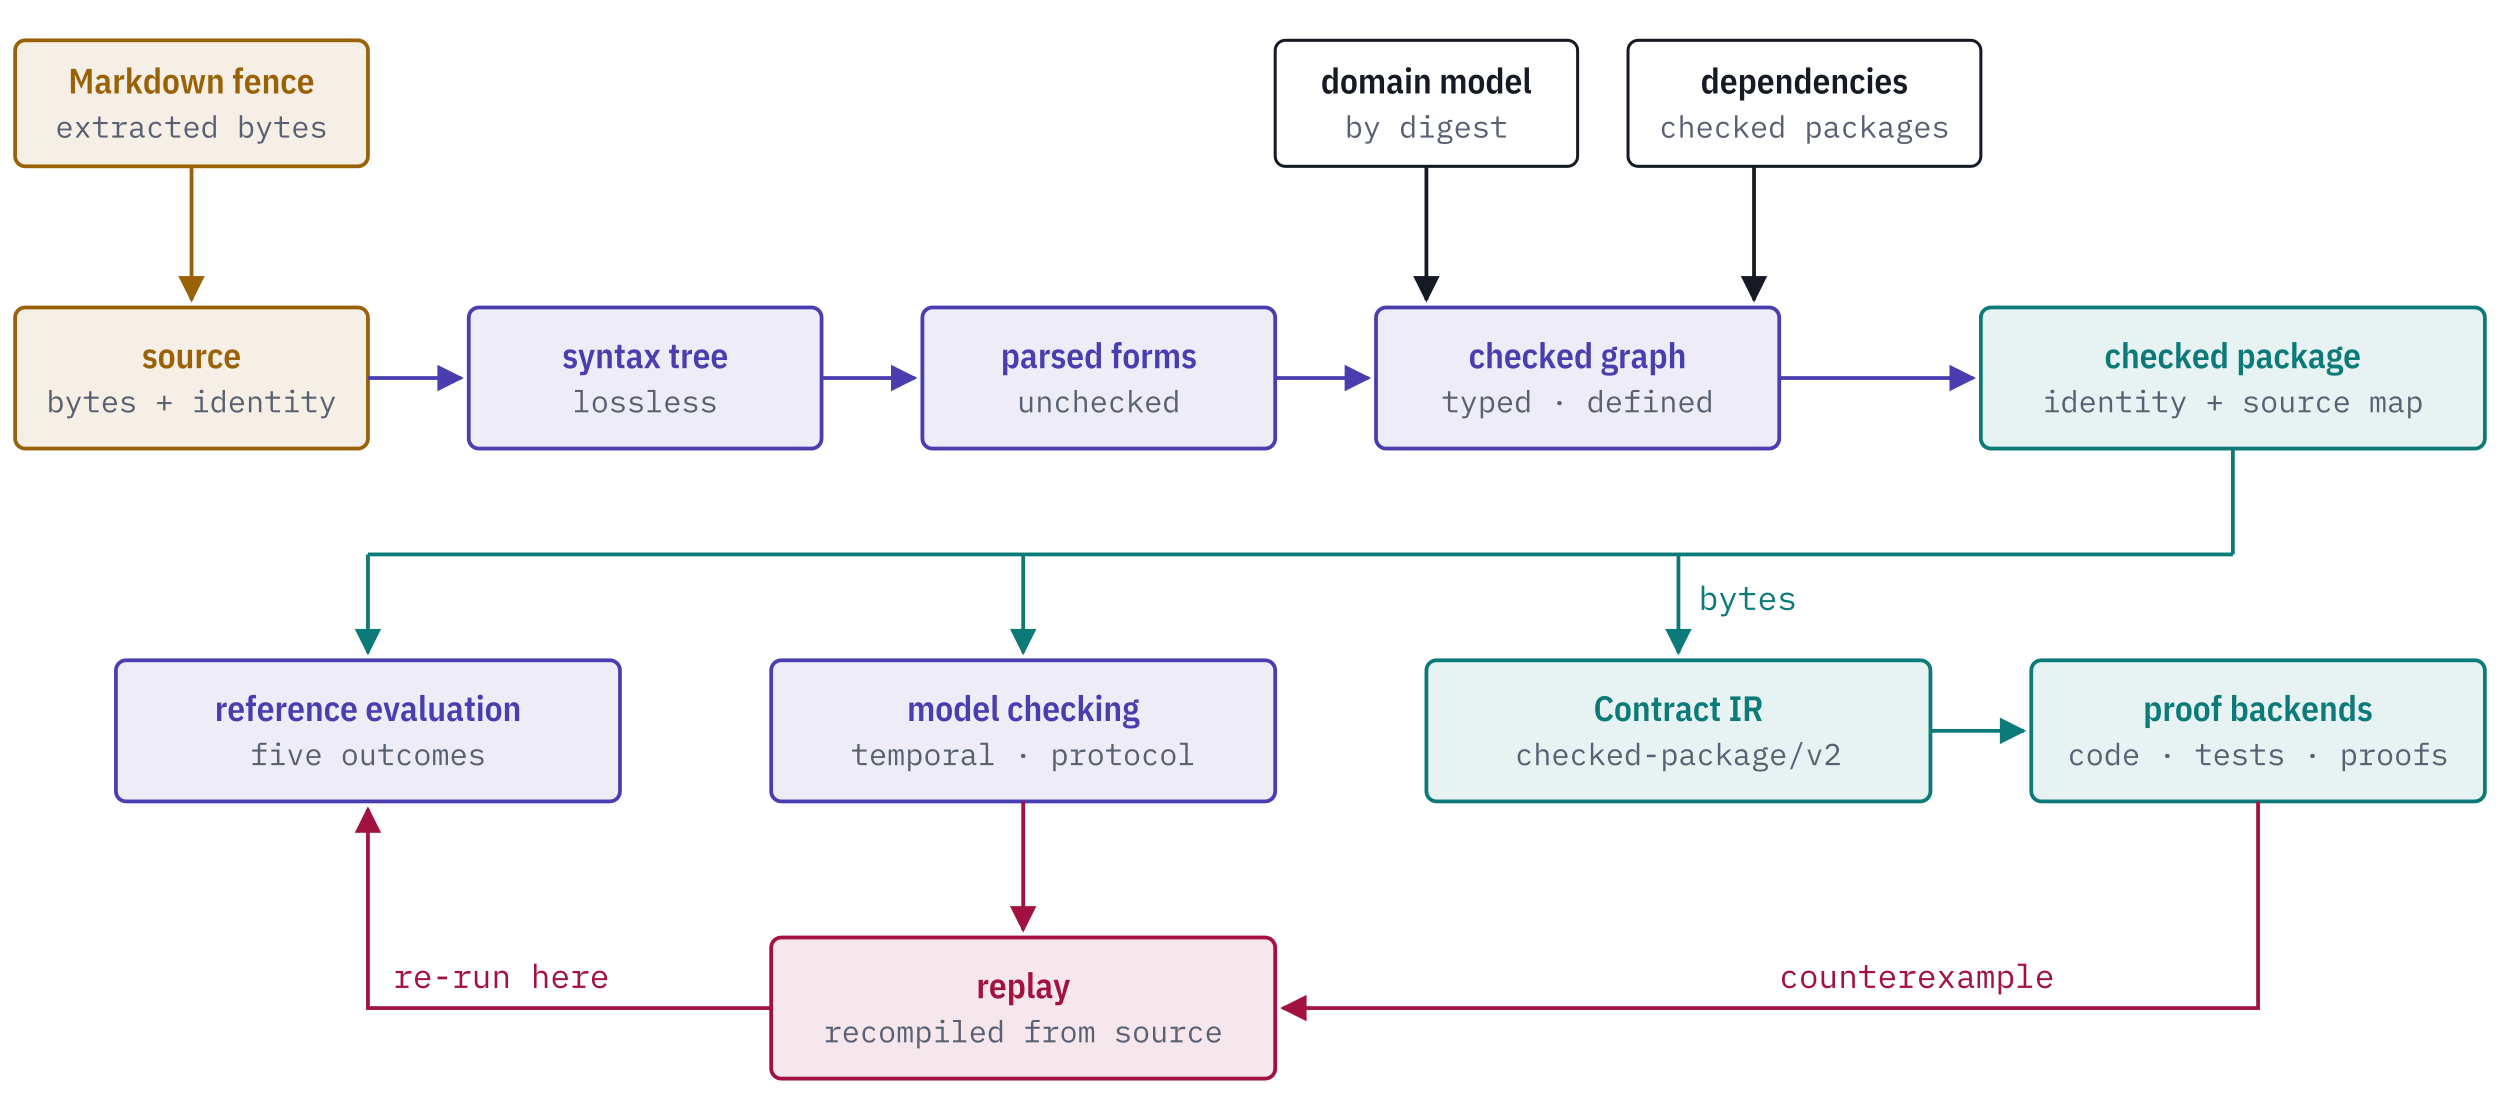
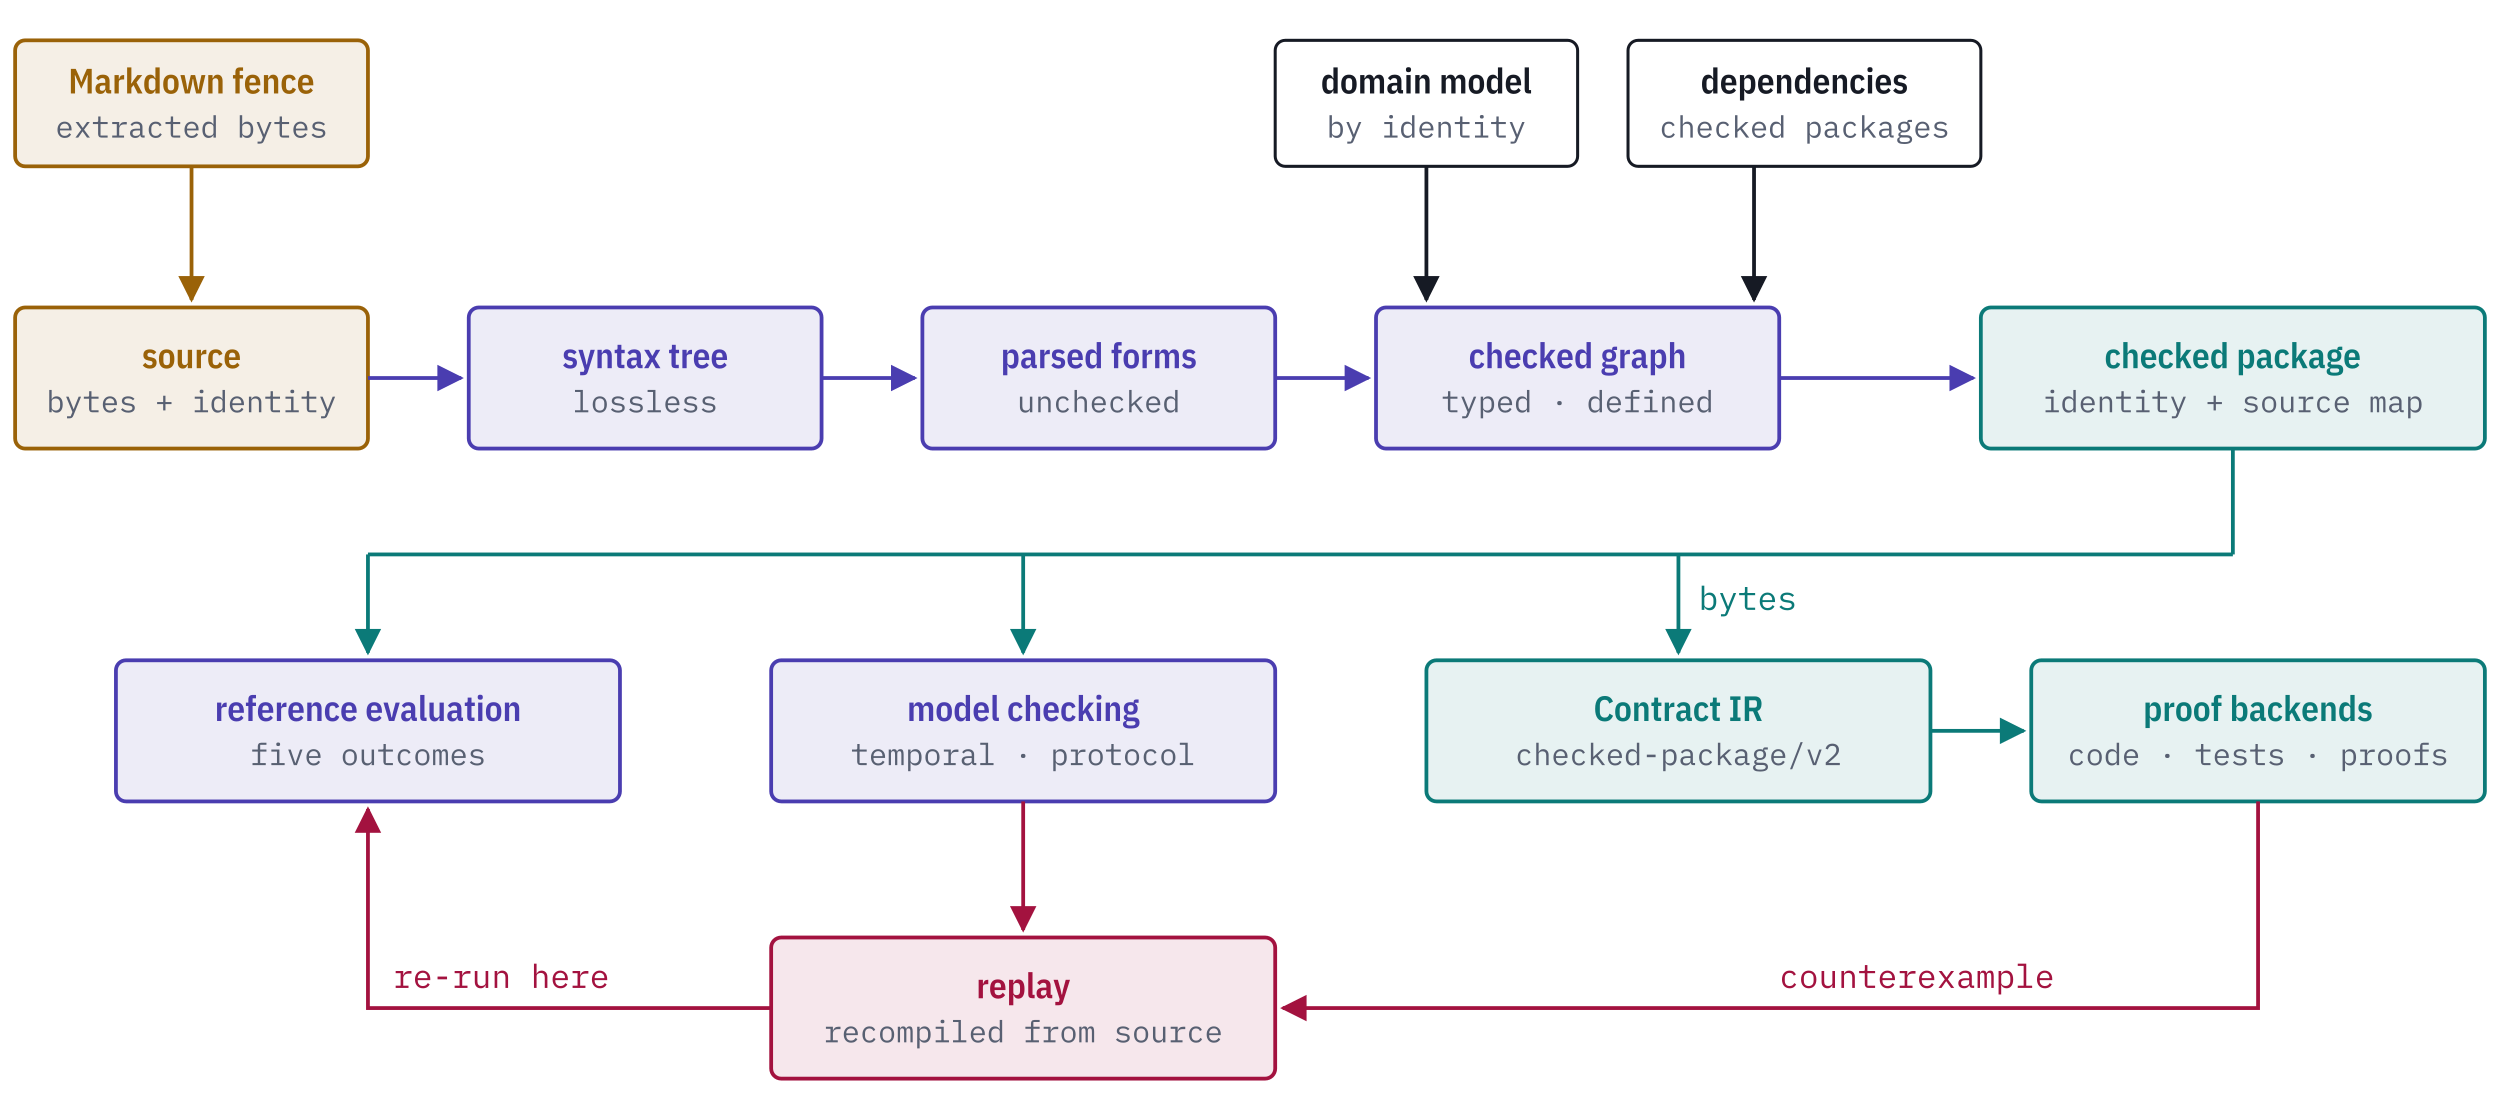
<svg xmlns="http://www.w3.org/2000/svg" width="992" height="438" viewBox="-6 -6 992 438" role="img" aria-label="QSL compiles source through a lossless syntax tree and parsed forms into a checked graph, resolving names against domain models and dependency packages, then links a checked package. The package goes three ways: to the reference evaluator, to native model checking, or as checked-package/v2 bytes to Contract IR and proof backends. A counterexample from any engine is replayed through the same compiler and evaluator to confirm it.">
  <defs>
    <path id="mono_a" d="M495 0Q448 0 428 24Q408 48 403 84H398Q381 39 344 14Q306 -12 243 -12Q162 -12 114 30Q66 72 66 145Q66 217 118 256Q171 295 288 295H398V346Q398 403 366 432Q334 460 275 460Q223 460 190 440Q157 419 137 384L83 424Q93 444 110 463Q127 482 152 496Q177 511 209 520Q241 528 280 528Q371 528 424 482Q478 436 478 354V70H550V0ZM257 55Q288 55 314 62Q339 70 358 82Q377 95 388 112Q398 130 398 150V235H288Q216 235 183 215Q150 195 150 157V136Q150 96 178 76Q207 55 257 55Z" />
    <path id="mono_b" d="M95 740H175V432H179Q229 528 338 528Q433 528 486 457Q540 386 540 258Q540 130 486 59Q433 -12 338 -12Q229 -12 179 84H175V0H95ZM307 59Q377 59 416 102Q454 144 454 214V302Q454 372 416 414Q377 457 307 457Q280 457 256 450Q232 443 214 430Q196 416 186 396Q175 377 175 351V165Q175 139 186 120Q196 100 214 86Q232 73 256 66Q280 59 307 59Z" />
    <path id="mono_c" d="M318 -12Q262 -12 218 8Q175 27 145 62Q115 97 100 147Q84 197 84 258Q84 319 100 369Q116 419 146 454Q176 490 219 509Q262 528 317 528Q392 528 439 495Q486 462 508 409L444 375Q430 415 398 437Q365 459 317 459Q282 459 254 448Q227 436 208 415Q189 394 180 365Q170 336 170 302V214Q170 180 180 151Q189 122 208 101Q227 80 255 68Q283 57 319 57Q371 57 405 81Q439 105 459 147L516 108Q493 56 444 22Q396 -12 318 -12Z" />
    <path id="mono_d" d="M425 84H421Q371 -12 262 -12Q167 -12 114 59Q60 130 60 258Q60 386 114 457Q167 528 262 528Q371 528 421 432H425V740H505V0H425ZM293 59Q320 59 344 66Q368 73 386 86Q404 100 414 120Q425 139 425 165V351Q425 377 414 396Q404 416 386 430Q368 443 344 450Q320 457 293 457Q223 457 184 414Q146 372 146 302V214Q146 144 184 102Q223 59 293 59Z" />
    <path id="mono_e" d="M309 -12Q253 -12 208 7Q164 26 132 62Q101 97 84 146Q67 196 67 257Q67 319 84 369Q102 419 133 454Q164 490 208 509Q251 528 304 528Q356 528 398 509Q441 490 471 456Q501 423 517 377Q533 331 533 276V238H151V214Q151 180 162 151Q173 122 194 101Q214 80 244 68Q273 57 309 57Q361 57 399 81Q437 105 457 147L516 107Q493 55 440 22Q386 -12 309 -12ZM304 462Q271 462 243 450Q215 438 194 417Q174 396 162 368Q151 339 151 305V298H447V309Q447 343 436 371Q426 399 408 420Q389 440 362 451Q336 462 304 462Z" />
    <path id="mono_f" d="M83 68H257V448H73V516H257V622Q257 674 284 707Q312 740 371 740H544V672H337V516H544V448H337V68H521V0H83Z" />
    <path id="mono_g" d="M561 -59Q561 -137 496 -174Q431 -212 301 -212Q176 -212 122 -179Q67 -146 67 -84Q67 -42 89 -19Q111 4 151 15V27Q129 38 117 55Q105 72 105 98Q105 138 132 158Q158 178 198 188V192Q150 213 124 254Q97 295 97 350Q97 389 111 422Q125 455 152 478Q178 502 215 515Q252 528 297 528Q355 528 399 507V516Q399 546 413 566Q427 586 461 586H556V516H440V481Q468 457 483 424Q498 391 498 350Q498 311 484 278Q469 245 443 222Q417 198 380 185Q342 172 297 172Q284 172 272 173Q260 174 248 176Q236 174 223 170Q210 165 199 158Q188 150 181 140Q174 130 174 117Q174 94 197 86Q220 79 257 79H371Q471 79 516 42Q561 4 561 -59ZM486 -63Q486 -32 461 -14Q436 5 374 5H195Q143 -16 143 -65Q143 -99 170 -124Q197 -148 260 -148H338Q408 -148 447 -126Q486 -105 486 -63ZM297 234Q357 234 386 262Q414 290 414 336V365Q414 411 386 438Q357 466 297 466Q237 466 209 438Q181 411 181 365V336Q181 290 209 262Q237 234 297 234Z" />
    <path id="mono_h" d="M98 740H178V432H182Q190 451 202 468Q214 486 232 499Q249 512 273 520Q297 528 329 528Q410 528 459 476Q508 425 508 331V0H428V317Q428 388 397 422Q366 457 306 457Q282 457 259 451Q236 445 218 433Q200 421 189 402Q178 383 178 358V0H98Z" />
    <path id="mono_hyphen" d="M155 262V346H445V262Z" />
    <path id="mono_i" d="M332 630Q297 630 283 644Q269 659 269 681V697Q269 719 283 734Q297 748 332 748Q367 748 381 734Q395 719 395 697V681Q395 659 381 644Q367 630 332 630ZM106 68H292V448H106V516H372V68H546V0H106Z" />
    <path id="mono_k" d="M105 740H185V273H189L279 358L451 516H549L335 314L574 0H475L274 268L185 187V0H105Z" />
    <path id="mono_l" d="M80 68H260V672H80V740H340V68H520V0H80Z" />
    <path id="mono_m" d="M54 0V516H128V456H132Q144 486 166 507Q188 528 231 528Q276 528 298 506Q320 483 325 447H328Q342 482 368 505Q394 528 440 528Q503 528 524 484Q546 440 546 358V0H472V345Q472 411 458 436Q445 462 409 462Q377 462 357 442Q337 421 337 379V0H263V345Q263 411 250 436Q236 462 201 462Q169 462 148 442Q128 421 128 379V0Z" />
    <path id="mono_n" d="M98 0V516H178V432H182Q190 451 202 468Q214 486 232 499Q249 512 273 520Q297 528 329 528Q410 528 459 476Q508 425 508 331V0H428V317Q428 388 397 422Q366 457 306 457Q282 457 259 451Q236 445 218 433Q200 421 189 402Q178 383 178 358V0Z" />
    <path id="mono_o" d="M300 -12Q246 -12 202 7Q159 26 128 62Q98 97 82 146Q66 196 66 258Q66 319 82 369Q98 419 128 454Q159 490 202 509Q246 528 300 528Q354 528 398 509Q441 490 472 454Q502 419 518 369Q534 319 534 258Q534 196 518 146Q502 97 472 62Q441 26 398 7Q354 -12 300 -12ZM300 57Q367 57 408 97Q449 137 449 221V295Q449 379 408 419Q367 459 300 459Q233 459 192 419Q151 379 151 295V221Q151 137 192 97Q233 57 300 57Z" />
    <path id="mono_p" d="M95 516H175V432H179Q229 528 338 528Q433 528 486 457Q540 386 540 258Q540 130 486 59Q433 -12 338 -12Q229 -12 179 84H175V-200H95ZM307 59Q377 59 416 102Q454 144 454 214V302Q454 372 416 414Q377 457 307 457Q280 457 256 450Q232 443 214 430Q196 416 186 396Q175 377 175 351V165Q175 139 186 120Q196 100 214 86Q232 73 256 66Q280 59 307 59Z" />
    <path id="mono_periodcentered" d="M300 235Q259 235 242 252Q226 269 226 295V313Q226 339 242 356Q259 373 300 373Q341 373 358 356Q374 339 374 313V295Q374 269 358 252Q341 235 300 235Z" />
    <path id="mono_plus" d="M262 62V271H62V339H262V548H338V339H538V271H338V62Z" />
    <path id="mono_r" d="M77 68H228V448H77V516H308V386H313Q329 447 374 482Q418 516 487 516H559V436H462Q393 436 350 396Q308 356 308 291V68H469V0H77Z" />
    <path id="mono_s" d="M306 -12Q225 -12 166 16Q108 43 67 89L121 136Q158 97 202 76Q246 55 308 55Q368 55 406 76Q445 98 445 144Q445 164 438 178Q430 191 417 199Q404 207 388 212Q372 216 354 219L273 231Q246 235 214 242Q183 249 157 264Q131 280 114 306Q96 332 96 374Q96 413 112 442Q127 470 155 490Q183 509 221 518Q259 528 304 528Q374 528 426 506Q477 484 514 445L462 396Q453 407 440 418Q426 430 406 440Q387 449 361 455Q335 461 301 461Q240 461 208 440Q175 419 175 379Q175 359 182 346Q190 332 203 324Q216 316 232 312Q249 307 266 304L347 292Q375 288 406 281Q437 274 463 258Q489 243 506 217Q524 191 524 149Q524 72 464 30Q405 -12 306 -12Z" />
    <path id="mono_slash" d="M90 -138 438 760H510L162 -138Z" />
    <path id="mono_t" d="M325 0Q266 0 238 33Q211 66 211 118V448H39V516H167Q193 516 204 526Q214 537 214 563V698H291V516H526V448H291V68H526V0Z" />
    <path id="mono_two" d="M537 0H71V86L304 296Q355 342 388 390Q421 439 421 493V505Q421 568 388 602Q355 637 290 637Q226 637 192 604Q157 572 140 518L65 546Q75 577 92 606Q110 636 137 659Q164 682 202 696Q241 710 292 710Q344 710 384 695Q425 680 452 653Q480 626 494 589Q509 552 509 508Q509 468 498 433Q486 398 466 366Q445 334 416 304Q388 273 353 243L158 73H537Z" />
    <path id="mono_u" d="M422 84H418Q410 65 398 48Q386 30 368 17Q351 4 327 -4Q303 -12 271 -12Q190 -12 141 40Q92 91 92 185V516H172V199Q172 128 203 94Q234 59 294 59Q318 59 341 65Q364 71 382 83Q400 95 411 114Q422 132 422 158V516H502V0H422Z" />
    <path id="mono_v" d="M249 0 64 516H145L219 300L299 67H303L383 300L457 516H536L351 0Z" />
    <path id="mono_x" d="M61 0 253 262 66 516H162L240 407L302 321H306L366 407L443 516H535L346 263L540 0H444L357 121L298 203H294L237 121L153 0Z" />
    <path id="mono_y" d="M467 516H547L291 -113Q282 -135 271 -152Q260 -168 245 -178Q230 -189 209 -194Q188 -200 159 -200H83V-132H203L261 10L53 516H135L222 300L299 104H303L380 300Z" />
    <path id="title_C" d="M319 -12Q257 -12 207 8Q157 27 122 70Q86 113 66 181Q47 249 47 345Q47 442 66 511Q86 580 122 624Q157 668 207 689Q257 710 319 710Q365 710 401 700Q437 690 465 670Q493 651 514 621Q535 591 552 551L446 495Q430 552 401 577Q372 602 319 602Q253 602 216 559Q180 516 180 436V262Q180 182 216 139Q253 96 319 96Q372 96 404 123Q435 150 453 210L555 150Q538 111 516 81Q494 51 466 30Q437 10 401 -1Q365 -12 319 -12Z" />
    <path id="title_I" d="M48 0V99H131V599H48V698H339V599H256V99H339V0Z" />
    <path id="title_M" d="M546 398 554 516H540L494 402L368 133L243 402L197 515H183L191 398V0H73V698H210L314 471L365 328H374L425 471L527 698H664V0H546Z" />
    <path id="title_R" d="M198 0H73V698H362Q454 698 502 642Q549 586 549 486Q549 407 519 356Q489 304 431 285L558 0H423L308 275H198ZM349 379Q381 379 400 396Q418 413 418 453V515Q418 555 400 572Q381 589 349 589H198V379Z" />
    <path id="title_a" d="M406 0Q325 0 321 89H309Q299 41 264 14Q229 -12 177 -12Q105 -12 69 28Q33 68 33 140Q33 222 84 262Q135 302 231 302H312V347Q312 393 292 415Q273 437 228 437Q191 437 166 420Q141 402 122 370L51 434Q80 479 124 506Q169 534 238 534Q433 534 433 350V97H479V0ZM223 77Q260 77 286 98Q312 120 312 158V227H239Q155 227 155 162V140Q155 107 173 92Q191 77 223 77Z" />
    <path id="title_b" d="M66 740H187V436H201Q212 480 246 507Q279 534 324 534Q416 534 460 464Q504 395 504 261Q504 127 460 58Q416 -12 324 -12Q279 -12 246 15Q212 42 201 86H187V0H66ZM278 88Q325 88 351 117Q377 146 377 199V323Q377 376 351 405Q325 434 278 434Q237 434 212 414Q187 393 187 356V166Q187 129 212 108Q237 88 278 88Z" />
    <path id="title_c" d="M251 -12Q145 -12 90 54Q34 120 34 261Q34 402 90 468Q145 534 251 534Q328 534 374 499Q419 464 439 403L340 359Q332 397 312 416Q291 436 251 436Q161 436 161 328V194Q161 86 251 86Q293 86 315 106Q337 126 348 168L442 123Q396 -12 251 -12Z" />
    <path id="title_d" d="M357 86H343Q332 42 298 15Q265 -12 220 -12Q128 -12 84 58Q40 127 40 261Q40 395 84 464Q128 534 220 534Q265 534 298 507Q332 480 343 436H357V740H478V0H357ZM266 88Q307 88 332 108Q357 129 357 166V356Q357 393 332 414Q307 434 266 434Q219 434 193 405Q167 376 167 323V199Q167 146 193 117Q219 88 266 88Z" />
    <path id="title_e" d="M263 -12Q212 -12 170 4Q127 21 97 54Q67 88 50 140Q34 191 34 261Q34 402 90 468Q147 534 252 534Q357 534 414 468Q470 402 470 261V232H161V198Q161 146 190 116Q219 86 270 86Q313 86 342 104Q372 123 393 158L459 89Q430 43 381 16Q332 -12 263 -12ZM252 441Q161 441 161 333V307H343V333Q343 441 252 441Z" />
    <path id="title_f" d="M91 425H22V522H91V603Q91 674 122 707Q154 740 220 740H308V643H212V522H308V425H212V0H91Z" />
    <path id="title_g" d="M493 -46Q493 -87 480 -118Q468 -149 439 -170Q410 -191 362 -202Q314 -212 244 -212Q182 -212 140 -204Q98 -195 72 -179Q46 -163 35 -140Q24 -117 24 -88Q24 -48 46 -25Q68 -2 109 4V23Q77 31 62 53Q46 75 46 107Q46 139 68 160Q90 182 132 190V203Q47 245 47 357Q47 442 95 488Q143 534 244 534Q289 534 326 520V539Q326 610 394 610H467V516H366V496Q403 478 422 442Q441 407 441 357Q441 272 394 226Q346 181 244 181Q203 181 168 189Q154 183 147 170Q140 157 140 141Q140 121 153 111Q166 101 196 101H329Q418 101 456 63Q493 25 493 -46ZM380 -60Q380 -33 362 -19Q344 -5 302 -5H141Q119 -24 119 -61Q119 -93 140 -110Q162 -127 216 -127H275Q332 -127 356 -110Q380 -94 380 -60ZM244 264Q327 264 327 346V369Q327 451 244 451Q161 451 161 369V346Q161 264 244 264Z" />
    <path id="title_h" d="M66 740H187V435H201Q232 534 326 534Q396 534 434 486Q472 439 472 351V0H351V330Q351 432 275 432Q238 432 212 410Q187 389 187 350V0H66Z" />
    <path id="title_i" d="M126 604Q88 604 71 620Q54 637 54 665V685Q54 713 71 730Q88 746 126 746Q164 746 181 730Q198 713 198 685V665Q198 637 181 620Q164 604 126 604ZM66 522H187V0H66Z" />
    <path id="title_k" d="M66 740H187V395L179 287H193L254 383L358 522H495L332 317L504 0H368L248 239L187 163V0H66Z" />
    <path id="title_l" d="M184 0Q121 0 94 28Q66 56 66 116V740H187V97H247V0Z" />
    <path id="title_m" d="M66 0V522H187V435H201Q232 534 324 534Q422 534 451 431H463Q480 484 516 509Q551 534 602 534Q668 534 705 486Q742 439 742 351V0H621V330Q621 432 548 432Q513 432 488 410Q464 389 464 350V0H343V330Q343 384 325 408Q307 432 271 432Q236 432 212 410Q187 389 187 350V0Z" />
    <path id="title_n" d="M66 0V522H187V435H201Q232 534 326 534Q396 534 434 486Q472 439 472 351V0H351V330Q351 432 275 432Q238 432 212 410Q187 389 187 350V0Z" />
    <path id="title_o" d="M253 -12Q149 -12 92 54Q34 120 34 261Q34 402 92 468Q149 534 253 534Q357 534 414 468Q472 402 472 261Q472 120 414 54Q357 -12 253 -12ZM253 86Q345 86 345 194V328Q345 436 253 436Q161 436 161 328V194Q161 86 253 86Z" />
    <path id="title_p" d="M66 522H187V436H201Q212 480 246 507Q279 534 324 534Q416 534 460 464Q504 395 504 261Q504 127 460 58Q416 -12 324 -12Q279 -12 246 15Q212 42 201 86H187V-200H66ZM278 88Q325 88 351 117Q377 146 377 199V323Q377 376 351 405Q325 434 278 434Q237 434 212 414Q187 393 187 356V166Q187 129 212 108Q237 88 278 88Z" />
    <path id="title_r" d="M66 0V522H187V415H201Q210 467 238 494Q267 522 313 522H339V398H299Q242 398 214 380Q187 362 187 317V0Z" />
    <path id="title_s" d="M224 -12Q159 -12 110 12Q61 35 24 82L98 154Q123 119 154 101Q185 83 226 83Q302 83 302 147Q302 172 290 186Q277 201 247 206L198 215Q116 230 79 266Q42 302 42 371Q42 453 90 494Q138 534 226 534Q287 534 332 514Q376 494 409 455L338 384Q318 409 290 424Q261 439 226 439Q156 439 156 376Q156 350 170 336Q184 323 214 318L264 309Q346 294 382 258Q417 223 417 159Q417 78 367 33Q317 -12 224 -12Z" />
    <path id="title_t" d="M210 0Q147 0 119 28Q91 56 91 117V425H22V522H58Q84 522 94 534Q103 546 103 572V664H212V522H306V425H212V97H298V0Z" />
    <path id="title_u" d="M346 88H332Q302 -12 205 -12Q135 -12 98 36Q60 83 60 172V522H181V192Q181 89 257 89Q294 89 320 111Q346 133 346 172V522H467V0H346Z" />
    <path id="title_v" d="M162 0 8 522H130L205 244L234 103H248L277 244L352 522H469L315 0Z" />
    <path id="title_w" d="M16 522H135L186 278L211 110H223L253 278L311 522H433L492 278L522 110H534L559 278L612 522H724L597 0H461L400 254L377 409H364L340 254L279 0H143Z" />
    <path id="title_x" d="M15 0 173 267 17 522H149L242 354H255L348 522H472L318 264L478 0H345L249 176H236L138 0Z" />
    <path id="title_y" d="M353 522H474L275 -109Q258 -162 227 -181Q196 -200 140 -200H58V-103H161L182 -29L8 522H131L209 240L237 103H249L277 241Z" />
    <marker id="ah-code" viewBox="0 0 10 10" refX="9" refY="5" markerWidth="7" markerHeight="7" orient="auto-start-reverse">
      <path d="M0,0 L10,5 L0,10 z" fill="#9a6208" />
    </marker>
    <marker id="ah-evidence" viewBox="0 0 10 10" refX="9" refY="5" markerWidth="7" markerHeight="7" orient="auto-start-reverse">
      <path d="M0,0 L10,5 L0,10 z" fill="#a3123f" />
    </marker>
    <marker id="ah-ink" viewBox="0 0 10 10" refX="9" refY="5" markerWidth="7" markerHeight="7" orient="auto-start-reverse">
      <path d="M0,0 L10,5 L0,10 z" fill="#161a24" />
    </marker>
    <marker id="ah-logic" viewBox="0 0 10 10" refX="9" refY="5" markerWidth="7" markerHeight="7" orient="auto-start-reverse">
      <path d="M0,0 L10,5 L0,10 z" fill="#4a3db0" />
    </marker>
    <marker id="ah-model" viewBox="0 0 10 10" refX="9" refY="5" markerWidth="7" markerHeight="7" orient="auto-start-reverse">
      <path d="M0,0 L10,5 L0,10 z" fill="#0b7a78" />
    </marker>
  </defs>
  <rect x="0" y="10" width="140" height="50" rx="4" stroke="#9a6208" stroke-width="1.5" fill="#9a6208" fill-opacity="0.1" />
  <g fill="#9a6208" transform="translate(21.1,31.1) scale(0.014,-0.014)">
    <use href="#title_M" x="0" />
    <use href="#title_a" x="737" />
    <use href="#title_r" x="1244" />
    <use href="#title_k" x="1601" />
    <use href="#title_d" x="2112" />
    <use href="#title_o" x="2656" />
    <use href="#title_w" x="3162" />
    <use href="#title_n" x="3901" />
    <use href="#title_f" x="4645" />
    <use href="#title_e" x="4973" />
    <use href="#title_n" x="5478" />
    <use href="#title_c" x="6010" />
    <use href="#title_e" x="6474" />
  </g>
  <g fill="#586072" transform="translate(16,48.6) scale(0.012,-0.012)">
    <use href="#mono_e" x="0" />
    <use href="#mono_x" x="600" />
    <use href="#mono_t" x="1200" />
    <use href="#mono_r" x="1800" />
    <use href="#mono_a" x="2400" />
    <use href="#mono_c" x="3000" />
    <use href="#mono_t" x="3600" />
    <use href="#mono_e" x="4200" />
    <use href="#mono_d" x="4800" />
    <use href="#mono_b" x="6000" />
    <use href="#mono_y" x="6600" />
    <use href="#mono_t" x="7200" />
    <use href="#mono_e" x="7800" />
    <use href="#mono_s" x="8400" />
  </g>
  <rect x="0" y="116" width="140" height="56" rx="4" stroke="#9a6208" stroke-width="1.5" fill="#9a6208" fill-opacity="0.1" />
  <g fill="#9a6208" transform="translate(50.3,140.1) scale(0.014,-0.014)">
    <use href="#title_s" x="0" />
    <use href="#title_o" x="449" />
    <use href="#title_u" x="955" />
    <use href="#title_r" x="1488" />
    <use href="#title_c" x="1845" />
    <use href="#title_e" x="2309" />
  </g>
  <g fill="#586072" transform="translate(12.4,157.6) scale(0.012,-0.012)">
    <use href="#mono_b" x="0" />
    <use href="#mono_y" x="600" />
    <use href="#mono_t" x="1200" />
    <use href="#mono_e" x="1800" />
    <use href="#mono_s" x="2400" />
    <use href="#mono_plus" x="3600" />
    <use href="#mono_i" x="4800" />
    <use href="#mono_d" x="5400" />
    <use href="#mono_e" x="6000" />
    <use href="#mono_n" x="6600" />
    <use href="#mono_t" x="7200" />
    <use href="#mono_i" x="7800" />
    <use href="#mono_t" x="8400" />
    <use href="#mono_y" x="9000" />
  </g>
  <rect x="180" y="116" width="140" height="56" rx="4" stroke="#4a3db0" stroke-width="1.5" fill="#4a3db0" fill-opacity="0.1" />
  <g fill="#4a3db0" transform="translate(217.1,140.1) scale(0.014,-0.014)">
    <use href="#title_s" x="0" />
    <use href="#title_y" x="449" />
    <use href="#title_n" x="932" />
    <use href="#title_t" x="1464" />
    <use href="#title_a" x="1798" />
    <use href="#title_x" x="2305" />
    <use href="#title_t" x="3005" />
    <use href="#title_r" x="3339" />
    <use href="#title_e" x="3696" />
    <use href="#title_e" x="4201" />
  </g>
  <g fill="#586072" transform="translate(221.2,157.6) scale(0.012,-0.012)">
    <use href="#mono_l" x="0" />
    <use href="#mono_o" x="600" />
    <use href="#mono_s" x="1200" />
    <use href="#mono_s" x="1800" />
    <use href="#mono_l" x="2400" />
    <use href="#mono_e" x="3000" />
    <use href="#mono_s" x="3600" />
    <use href="#mono_s" x="4200" />
  </g>
  <rect x="360" y="116" width="140" height="56" rx="4" stroke="#4a3db0" stroke-width="1.5" fill="#4a3db0" fill-opacity="0.1" />
  <g fill="#4a3db0" transform="translate(391.1,140.1) scale(0.014,-0.014)">
    <use href="#title_p" x="0" />
    <use href="#title_a" x="544" />
    <use href="#title_r" x="1051" />
    <use href="#title_s" x="1408" />
    <use href="#title_e" x="1857" />
    <use href="#title_d" x="2362" />
    <use href="#title_f" x="3118" />
    <use href="#title_o" x="3446" />
    <use href="#title_r" x="3952" />
    <use href="#title_m" x="4309" />
    <use href="#title_s" x="5111" />
  </g>
  <g fill="#586072" transform="translate(397.6,157.6) scale(0.012,-0.012)">
    <use href="#mono_u" x="0" />
    <use href="#mono_n" x="600" />
    <use href="#mono_c" x="1200" />
    <use href="#mono_h" x="1800" />
    <use href="#mono_e" x="2400" />
    <use href="#mono_c" x="3000" />
    <use href="#mono_k" x="3600" />
    <use href="#mono_e" x="4200" />
    <use href="#mono_d" x="4800" />
  </g>
  <rect x="540" y="116" width="160" height="56" rx="4" stroke="#4a3db0" stroke-width="1.5" fill="#4a3db0" fill-opacity="0.1" />
  <g fill="#4a3db0" transform="translate(576.8,140.1) scale(0.014,-0.014)">
    <use href="#title_c" x="0" />
    <use href="#title_h" x="464" />
    <use href="#title_e" x="996" />
    <use href="#title_c" x="1501" />
    <use href="#title_k" x="1965" />
    <use href="#title_e" x="2476" />
    <use href="#title_d" x="2981" />
    <use href="#title_g" x="3737" />
    <use href="#title_r" x="4229" />
    <use href="#title_a" x="4586" />
    <use href="#title_p" x="5093" />
    <use href="#title_h" x="5637" />
  </g>
  <g fill="#586072" transform="translate(566,157.6) scale(0.012,-0.012)">
    <use href="#mono_t" x="0" />
    <use href="#mono_y" x="600" />
    <use href="#mono_p" x="1200" />
    <use href="#mono_e" x="1800" />
    <use href="#mono_d" x="2400" />
    <use href="#mono_periodcentered" x="3600" />
    <use href="#mono_d" x="4800" />
    <use href="#mono_e" x="5400" />
    <use href="#mono_f" x="6000" />
    <use href="#mono_i" x="6600" />
    <use href="#mono_n" x="7200" />
    <use href="#mono_e" x="7800" />
    <use href="#mono_d" x="8400" />
  </g>
  <rect x="500" y="10" width="120" height="50" rx="4" stroke="#161a24" stroke-width="1.2" fill="none" />
  <g fill="#161a24" transform="translate(518.1,31.1) scale(0.014,-0.014)">
    <use href="#title_d" x="0" />
    <use href="#title_o" x="544" />
    <use href="#title_m" x="1050" />
    <use href="#title_a" x="1852" />
    <use href="#title_i" x="2359" />
    <use href="#title_n" x="2611" />
    <use href="#title_m" x="3355" />
    <use href="#title_o" x="4157" />
    <use href="#title_d" x="4663" />
    <use href="#title_e" x="5207" />
    <use href="#title_l" x="5712" />
  </g>
-   <g fill="#586072" transform="translate(527.6,48.6) scale(0.012,-0.012)">
+   <g fill="#586072" transform="translate(520.4,48.6) scale(0.012,-0.012)">
    <use href="#mono_b" x="0" />
    <use href="#mono_y" x="600" />
-     <use href="#mono_d" x="1800" />
-     <use href="#mono_i" x="2400" />
-     <use href="#mono_g" x="3000" />
-     <use href="#mono_e" x="3600" />
-     <use href="#mono_s" x="4200" />
-     <use href="#mono_t" x="4800" />
+     <use href="#mono_i" x="1800" />
+     <use href="#mono_d" x="2400" />
+     <use href="#mono_e" x="3000" />
+     <use href="#mono_n" x="3600" />
+     <use href="#mono_t" x="4200" />
+     <use href="#mono_i" x="4800" />
+     <use href="#mono_t" x="5400" />
+     <use href="#mono_y" x="6000" />
  </g>
  <rect x="640" y="10" width="140" height="50" rx="4" stroke="#161a24" stroke-width="1.2" fill="none" />
  <g fill="#161a24" transform="translate(668.8,31.1) scale(0.014,-0.014)">
    <use href="#title_d" x="0" />
    <use href="#title_e" x="544" />
    <use href="#title_p" x="1049" />
    <use href="#title_e" x="1593" />
    <use href="#title_n" x="2098" />
    <use href="#title_d" x="2630" />
    <use href="#title_e" x="3174" />
    <use href="#title_n" x="3679" />
    <use href="#title_c" x="4211" />
    <use href="#title_i" x="4675" />
    <use href="#title_e" x="4927" />
    <use href="#title_s" x="5432" />
  </g>
  <g fill="#586072" transform="translate(652.4,48.6) scale(0.012,-0.012)">
    <use href="#mono_c" x="0" />
    <use href="#mono_h" x="600" />
    <use href="#mono_e" x="1200" />
    <use href="#mono_c" x="1800" />
    <use href="#mono_k" x="2400" />
    <use href="#mono_e" x="3000" />
    <use href="#mono_d" x="3600" />
    <use href="#mono_p" x="4800" />
    <use href="#mono_a" x="5400" />
    <use href="#mono_c" x="6000" />
    <use href="#mono_k" x="6600" />
    <use href="#mono_a" x="7200" />
    <use href="#mono_g" x="7800" />
    <use href="#mono_e" x="8400" />
    <use href="#mono_s" x="9000" />
  </g>
  <rect x="780" y="116" width="200" height="56" rx="4" stroke="#0b7a78" stroke-width="1.5" fill="#0b7a78" fill-opacity="0.1" />
  <g fill="#0b7a78" transform="translate(829.1,140.1) scale(0.014,-0.014)">
    <use href="#title_c" x="0" />
    <use href="#title_h" x="464" />
    <use href="#title_e" x="996" />
    <use href="#title_c" x="1501" />
    <use href="#title_k" x="1965" />
    <use href="#title_e" x="2476" />
    <use href="#title_d" x="2981" />
    <use href="#title_p" x="3737" />
    <use href="#title_a" x="4281" />
    <use href="#title_c" x="4788" />
    <use href="#title_k" x="5252" />
    <use href="#title_a" x="5763" />
    <use href="#title_g" x="6270" />
    <use href="#title_e" x="6762" />
  </g>
  <g fill="#586072" transform="translate(804.4,157.6) scale(0.012,-0.012)">
    <use href="#mono_i" x="0" />
    <use href="#mono_d" x="600" />
    <use href="#mono_e" x="1200" />
    <use href="#mono_n" x="1800" />
    <use href="#mono_t" x="2400" />
    <use href="#mono_i" x="3000" />
    <use href="#mono_t" x="3600" />
    <use href="#mono_y" x="4200" />
    <use href="#mono_plus" x="5400" />
    <use href="#mono_s" x="6600" />
    <use href="#mono_o" x="7200" />
    <use href="#mono_u" x="7800" />
    <use href="#mono_r" x="8400" />
    <use href="#mono_c" x="9000" />
    <use href="#mono_e" x="9600" />
    <use href="#mono_m" x="10800" />
    <use href="#mono_a" x="11400" />
    <use href="#mono_p" x="12000" />
  </g>
  <path d="M70,60 L70,113" fill="none" stroke="#9a6208" stroke-width="1.5" marker-end="url(#ah-code)" />
  <path d="M140,144 L177,144" fill="none" stroke="#4a3db0" stroke-width="1.5" marker-end="url(#ah-logic)" />
  <path d="M320,144 L357,144" fill="none" stroke="#4a3db0" stroke-width="1.5" marker-end="url(#ah-logic)" />
  <path d="M500,144 L537,144" fill="none" stroke="#4a3db0" stroke-width="1.5" marker-end="url(#ah-logic)" />
  <path d="M700,144 L777,144" fill="none" stroke="#4a3db0" stroke-width="1.5" marker-end="url(#ah-logic)" />
  <path d="M560,60 L560,113" fill="none" stroke="#161a24" stroke-width="1.5" marker-end="url(#ah-ink)" />
  <path d="M690,60 L690,113" fill="none" stroke="#161a24" stroke-width="1.5" marker-end="url(#ah-ink)" />
  <path d="M880,172 L880,214" fill="none" stroke="#0b7a78" stroke-width="1.5" />
  <path d="M140,214 L880,214" fill="none" stroke="#0b7a78" stroke-width="1.5" />
  <rect x="40" y="256" width="200" height="56" rx="4" stroke="#4a3db0" stroke-width="1.5" fill="#4a3db0" fill-opacity="0.1" />
  <g fill="#4a3db0" transform="translate(79.2,280.1) scale(0.014,-0.014)">
    <use href="#title_r" x="0" />
    <use href="#title_e" x="357" />
    <use href="#title_f" x="862" />
    <use href="#title_e" x="1190" />
    <use href="#title_r" x="1695" />
    <use href="#title_e" x="2052" />
    <use href="#title_n" x="2557" />
    <use href="#title_c" x="3089" />
    <use href="#title_e" x="3553" />
    <use href="#title_e" x="4270" />
    <use href="#title_v" x="4775" />
    <use href="#title_a" x="5251" />
    <use href="#title_l" x="5758" />
    <use href="#title_u" x="6026" />
    <use href="#title_a" x="6559" />
    <use href="#title_t" x="7066" />
    <use href="#title_i" x="7400" />
    <use href="#title_o" x="7652" />
    <use href="#title_n" x="8158" />
  </g>
  <g fill="#586072" transform="translate(93.2,297.6) scale(0.012,-0.012)">
    <use href="#mono_f" x="0" />
    <use href="#mono_i" x="600" />
    <use href="#mono_v" x="1200" />
    <use href="#mono_e" x="1800" />
    <use href="#mono_o" x="3000" />
    <use href="#mono_u" x="3600" />
    <use href="#mono_t" x="4200" />
    <use href="#mono_c" x="4800" />
    <use href="#mono_o" x="5400" />
    <use href="#mono_m" x="6000" />
    <use href="#mono_e" x="6600" />
    <use href="#mono_s" x="7200" />
  </g>
  <rect x="300" y="256" width="200" height="56" rx="4" stroke="#4a3db0" stroke-width="1.5" fill="#4a3db0" fill-opacity="0.1" />
  <g fill="#4a3db0" transform="translate(353.9,280.1) scale(0.014,-0.014)">
    <use href="#title_m" x="0" />
    <use href="#title_o" x="802" />
    <use href="#title_d" x="1308" />
    <use href="#title_e" x="1852" />
    <use href="#title_l" x="2357" />
    <use href="#title_c" x="2837" />
    <use href="#title_h" x="3301" />
    <use href="#title_e" x="3833" />
    <use href="#title_c" x="4338" />
    <use href="#title_k" x="4802" />
    <use href="#title_i" x="5313" />
    <use href="#title_n" x="5565" />
    <use href="#title_g" x="6097" />
  </g>
  <g fill="#586072" transform="translate(331.6,297.6) scale(0.012,-0.012)">
    <use href="#mono_t" x="0" />
    <use href="#mono_e" x="600" />
    <use href="#mono_m" x="1200" />
    <use href="#mono_p" x="1800" />
    <use href="#mono_o" x="2400" />
    <use href="#mono_r" x="3000" />
    <use href="#mono_a" x="3600" />
    <use href="#mono_l" x="4200" />
    <use href="#mono_periodcentered" x="5400" />
    <use href="#mono_p" x="6600" />
    <use href="#mono_r" x="7200" />
    <use href="#mono_o" x="7800" />
    <use href="#mono_t" x="8400" />
    <use href="#mono_o" x="9000" />
    <use href="#mono_c" x="9600" />
    <use href="#mono_o" x="10200" />
    <use href="#mono_l" x="10800" />
  </g>
  <rect x="560" y="256" width="200" height="56" rx="4" stroke="#0b7a78" stroke-width="1.5" fill="#0b7a78" fill-opacity="0.1" />
  <g fill="#0b7a78" transform="translate(626.3,280.1) scale(0.014,-0.014)">
    <use href="#title_C" x="0" />
    <use href="#title_o" x="581" />
    <use href="#title_n" x="1087" />
    <use href="#title_t" x="1619" />
    <use href="#title_r" x="1953" />
    <use href="#title_a" x="2310" />
    <use href="#title_c" x="2817" />
    <use href="#title_t" x="3281" />
    <use href="#title_I" x="3827" />
    <use href="#title_R" x="4214" />
  </g>
  <g fill="#586072" transform="translate(595.2,297.6) scale(0.012,-0.012)">
    <use href="#mono_c" x="0" />
    <use href="#mono_h" x="600" />
    <use href="#mono_e" x="1200" />
    <use href="#mono_c" x="1800" />
    <use href="#mono_k" x="2400" />
    <use href="#mono_e" x="3000" />
    <use href="#mono_d" x="3600" />
    <use href="#mono_hyphen" x="4200" />
    <use href="#mono_p" x="4800" />
    <use href="#mono_a" x="5400" />
    <use href="#mono_c" x="6000" />
    <use href="#mono_k" x="6600" />
    <use href="#mono_a" x="7200" />
    <use href="#mono_g" x="7800" />
    <use href="#mono_e" x="8400" />
    <use href="#mono_slash" x="9000" />
    <use href="#mono_v" x="9600" />
    <use href="#mono_two" x="10200" />
  </g>
  <rect x="800" y="256" width="180" height="56" rx="4" stroke="#0b7a78" stroke-width="1.5" fill="#0b7a78" fill-opacity="0.1" />
  <g fill="#0b7a78" transform="translate(844.4,280.1) scale(0.014,-0.014)">
    <use href="#title_p" x="0" />
    <use href="#title_r" x="544" />
    <use href="#title_o" x="901" />
    <use href="#title_o" x="1407" />
    <use href="#title_f" x="1913" />
    <use href="#title_b" x="2453" />
    <use href="#title_a" x="2997" />
    <use href="#title_c" x="3504" />
    <use href="#title_k" x="3968" />
    <use href="#title_e" x="4479" />
    <use href="#title_n" x="4984" />
    <use href="#title_d" x="5516" />
    <use href="#title_s" x="6060" />
  </g>
  <g fill="#586072" transform="translate(814.4,297.6) scale(0.012,-0.012)">
    <use href="#mono_c" x="0" />
    <use href="#mono_o" x="600" />
    <use href="#mono_d" x="1200" />
    <use href="#mono_e" x="1800" />
    <use href="#mono_periodcentered" x="3000" />
    <use href="#mono_t" x="4200" />
    <use href="#mono_e" x="4800" />
    <use href="#mono_s" x="5400" />
    <use href="#mono_t" x="6000" />
    <use href="#mono_s" x="6600" />
    <use href="#mono_periodcentered" x="7800" />
    <use href="#mono_p" x="9000" />
    <use href="#mono_r" x="9600" />
    <use href="#mono_o" x="10200" />
    <use href="#mono_o" x="10800" />
    <use href="#mono_f" x="11400" />
    <use href="#mono_s" x="12000" />
  </g>
  <path d="M140,214 L140,253" fill="none" stroke="#0b7a78" stroke-width="1.5" marker-end="url(#ah-model)" />
  <path d="M400,214 L400,253" fill="none" stroke="#0b7a78" stroke-width="1.5" marker-end="url(#ah-model)" />
  <path d="M660,214 L660,253" fill="none" stroke="#0b7a78" stroke-width="1.5" marker-end="url(#ah-model)" />
  <g fill="#0b7a78" transform="translate(668,236) scale(0.013,-0.013)">
    <use href="#mono_b" x="0" />
    <use href="#mono_y" x="600" />
    <use href="#mono_t" x="1200" />
    <use href="#mono_e" x="1800" />
    <use href="#mono_s" x="2400" />
  </g>
  <path d="M760,284 L797,284" fill="none" stroke="#0b7a78" stroke-width="1.5" marker-end="url(#ah-model)" />
  <rect x="300" y="366" width="200" height="56" rx="4" stroke="#a3123f" stroke-width="1.5" fill="#a3123f" fill-opacity="0.1" />
  <g fill="#a3123f" transform="translate(381.4,390.1) scale(0.014,-0.014)">
    <use href="#title_r" x="0" />
    <use href="#title_e" x="357" />
    <use href="#title_p" x="862" />
    <use href="#title_l" x="1406" />
    <use href="#title_a" x="1674" />
    <use href="#title_y" x="2181" />
  </g>
  <g fill="#586072" transform="translate(320.8,407.6) scale(0.012,-0.012)">
    <use href="#mono_r" x="0" />
    <use href="#mono_e" x="600" />
    <use href="#mono_c" x="1200" />
    <use href="#mono_o" x="1800" />
    <use href="#mono_m" x="2400" />
    <use href="#mono_p" x="3000" />
    <use href="#mono_i" x="3600" />
    <use href="#mono_l" x="4200" />
    <use href="#mono_e" x="4800" />
    <use href="#mono_d" x="5400" />
    <use href="#mono_f" x="6600" />
    <use href="#mono_r" x="7200" />
    <use href="#mono_o" x="7800" />
    <use href="#mono_m" x="8400" />
    <use href="#mono_s" x="9600" />
    <use href="#mono_o" x="10200" />
    <use href="#mono_u" x="10800" />
    <use href="#mono_r" x="11400" />
    <use href="#mono_c" x="12000" />
    <use href="#mono_e" x="12600" />
  </g>
  <path d="M400,312 L400,363" fill="none" stroke="#a3123f" stroke-width="1.5" marker-end="url(#ah-evidence)" />
  <path d="M890,312 L890,394 L503,394" fill="none" stroke="#a3123f" stroke-width="1.5" marker-end="url(#ah-evidence)" />
  <g fill="#a3123f" transform="translate(700,386) scale(0.013,-0.013)">
    <use href="#mono_c" x="0" />
    <use href="#mono_o" x="600" />
    <use href="#mono_u" x="1200" />
    <use href="#mono_n" x="1800" />
    <use href="#mono_t" x="2400" />
    <use href="#mono_e" x="3000" />
    <use href="#mono_r" x="3600" />
    <use href="#mono_e" x="4200" />
    <use href="#mono_x" x="4800" />
    <use href="#mono_a" x="5400" />
    <use href="#mono_m" x="6000" />
    <use href="#mono_p" x="6600" />
    <use href="#mono_l" x="7200" />
    <use href="#mono_e" x="7800" />
  </g>
  <path d="M300,394 L140,394 L140,315" fill="none" stroke="#a3123f" stroke-width="1.5" marker-end="url(#ah-evidence)" />
  <g fill="#a3123f" transform="translate(150,386) scale(0.013,-0.013)">
    <use href="#mono_r" x="0" />
    <use href="#mono_e" x="600" />
    <use href="#mono_hyphen" x="1200" />
    <use href="#mono_r" x="1800" />
    <use href="#mono_u" x="2400" />
    <use href="#mono_n" x="3000" />
    <use href="#mono_h" x="4200" />
    <use href="#mono_e" x="4800" />
    <use href="#mono_r" x="5400" />
    <use href="#mono_e" x="6000" />
  </g>
</svg>
